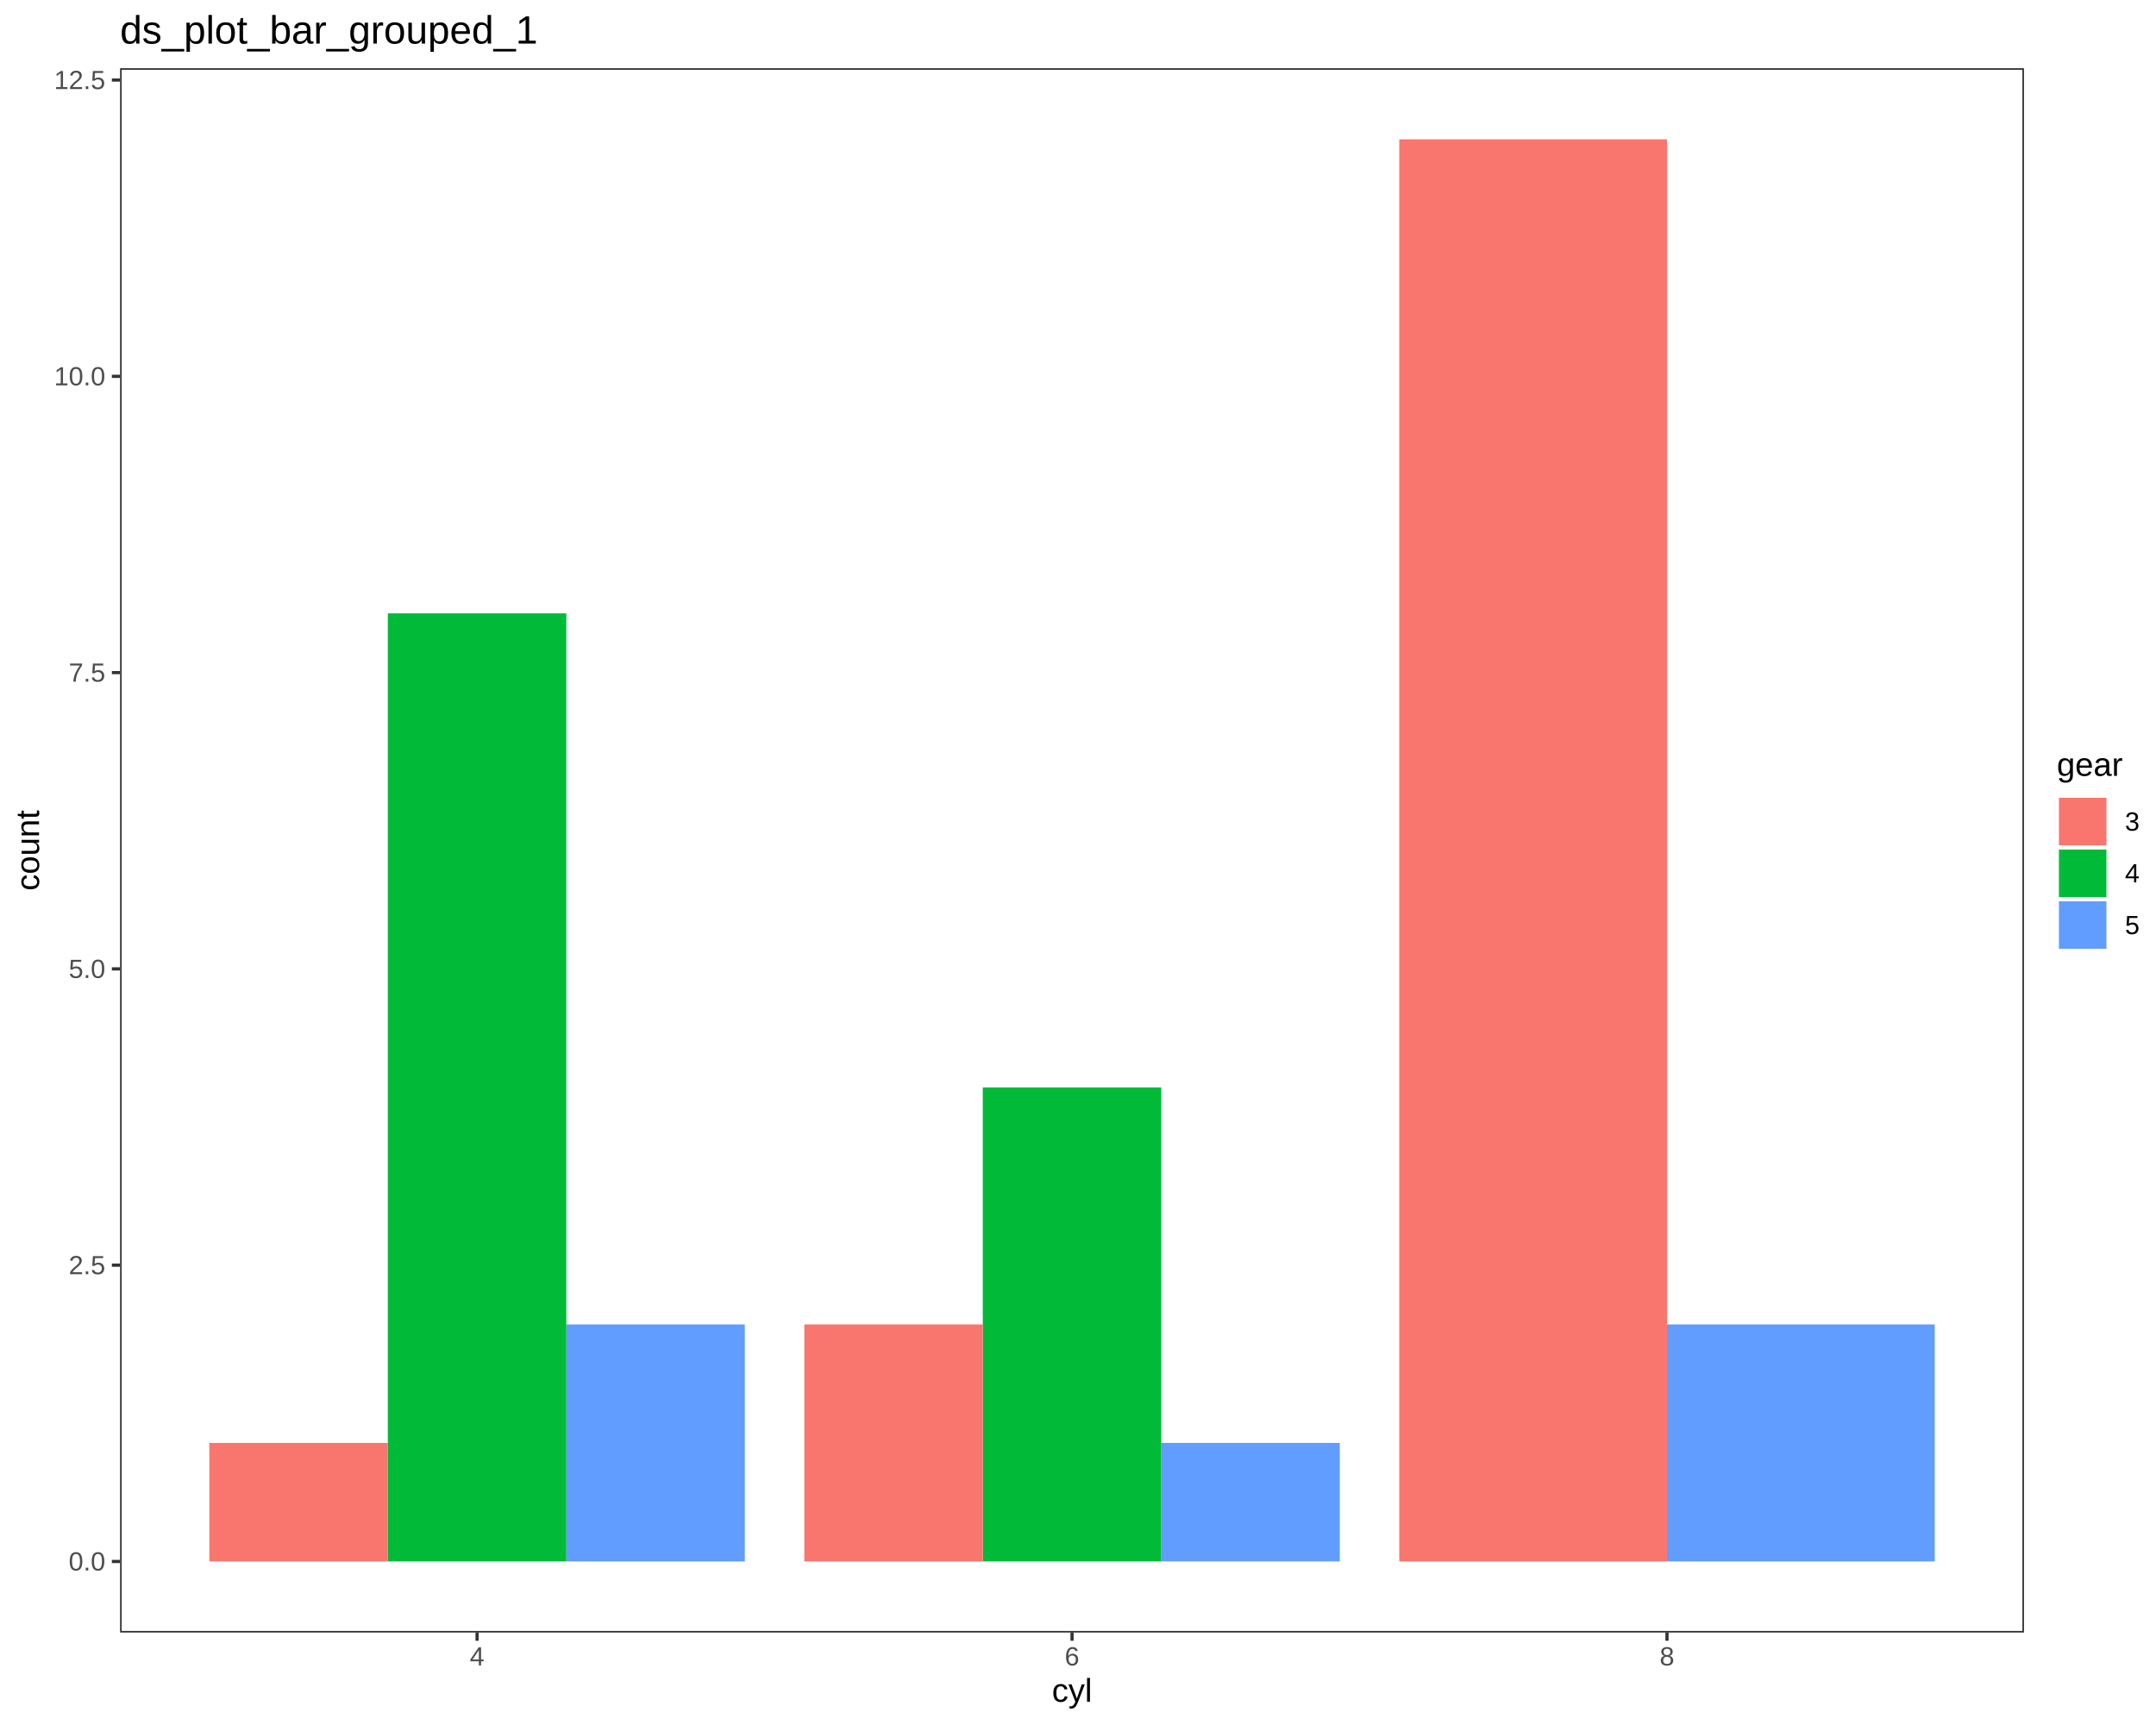
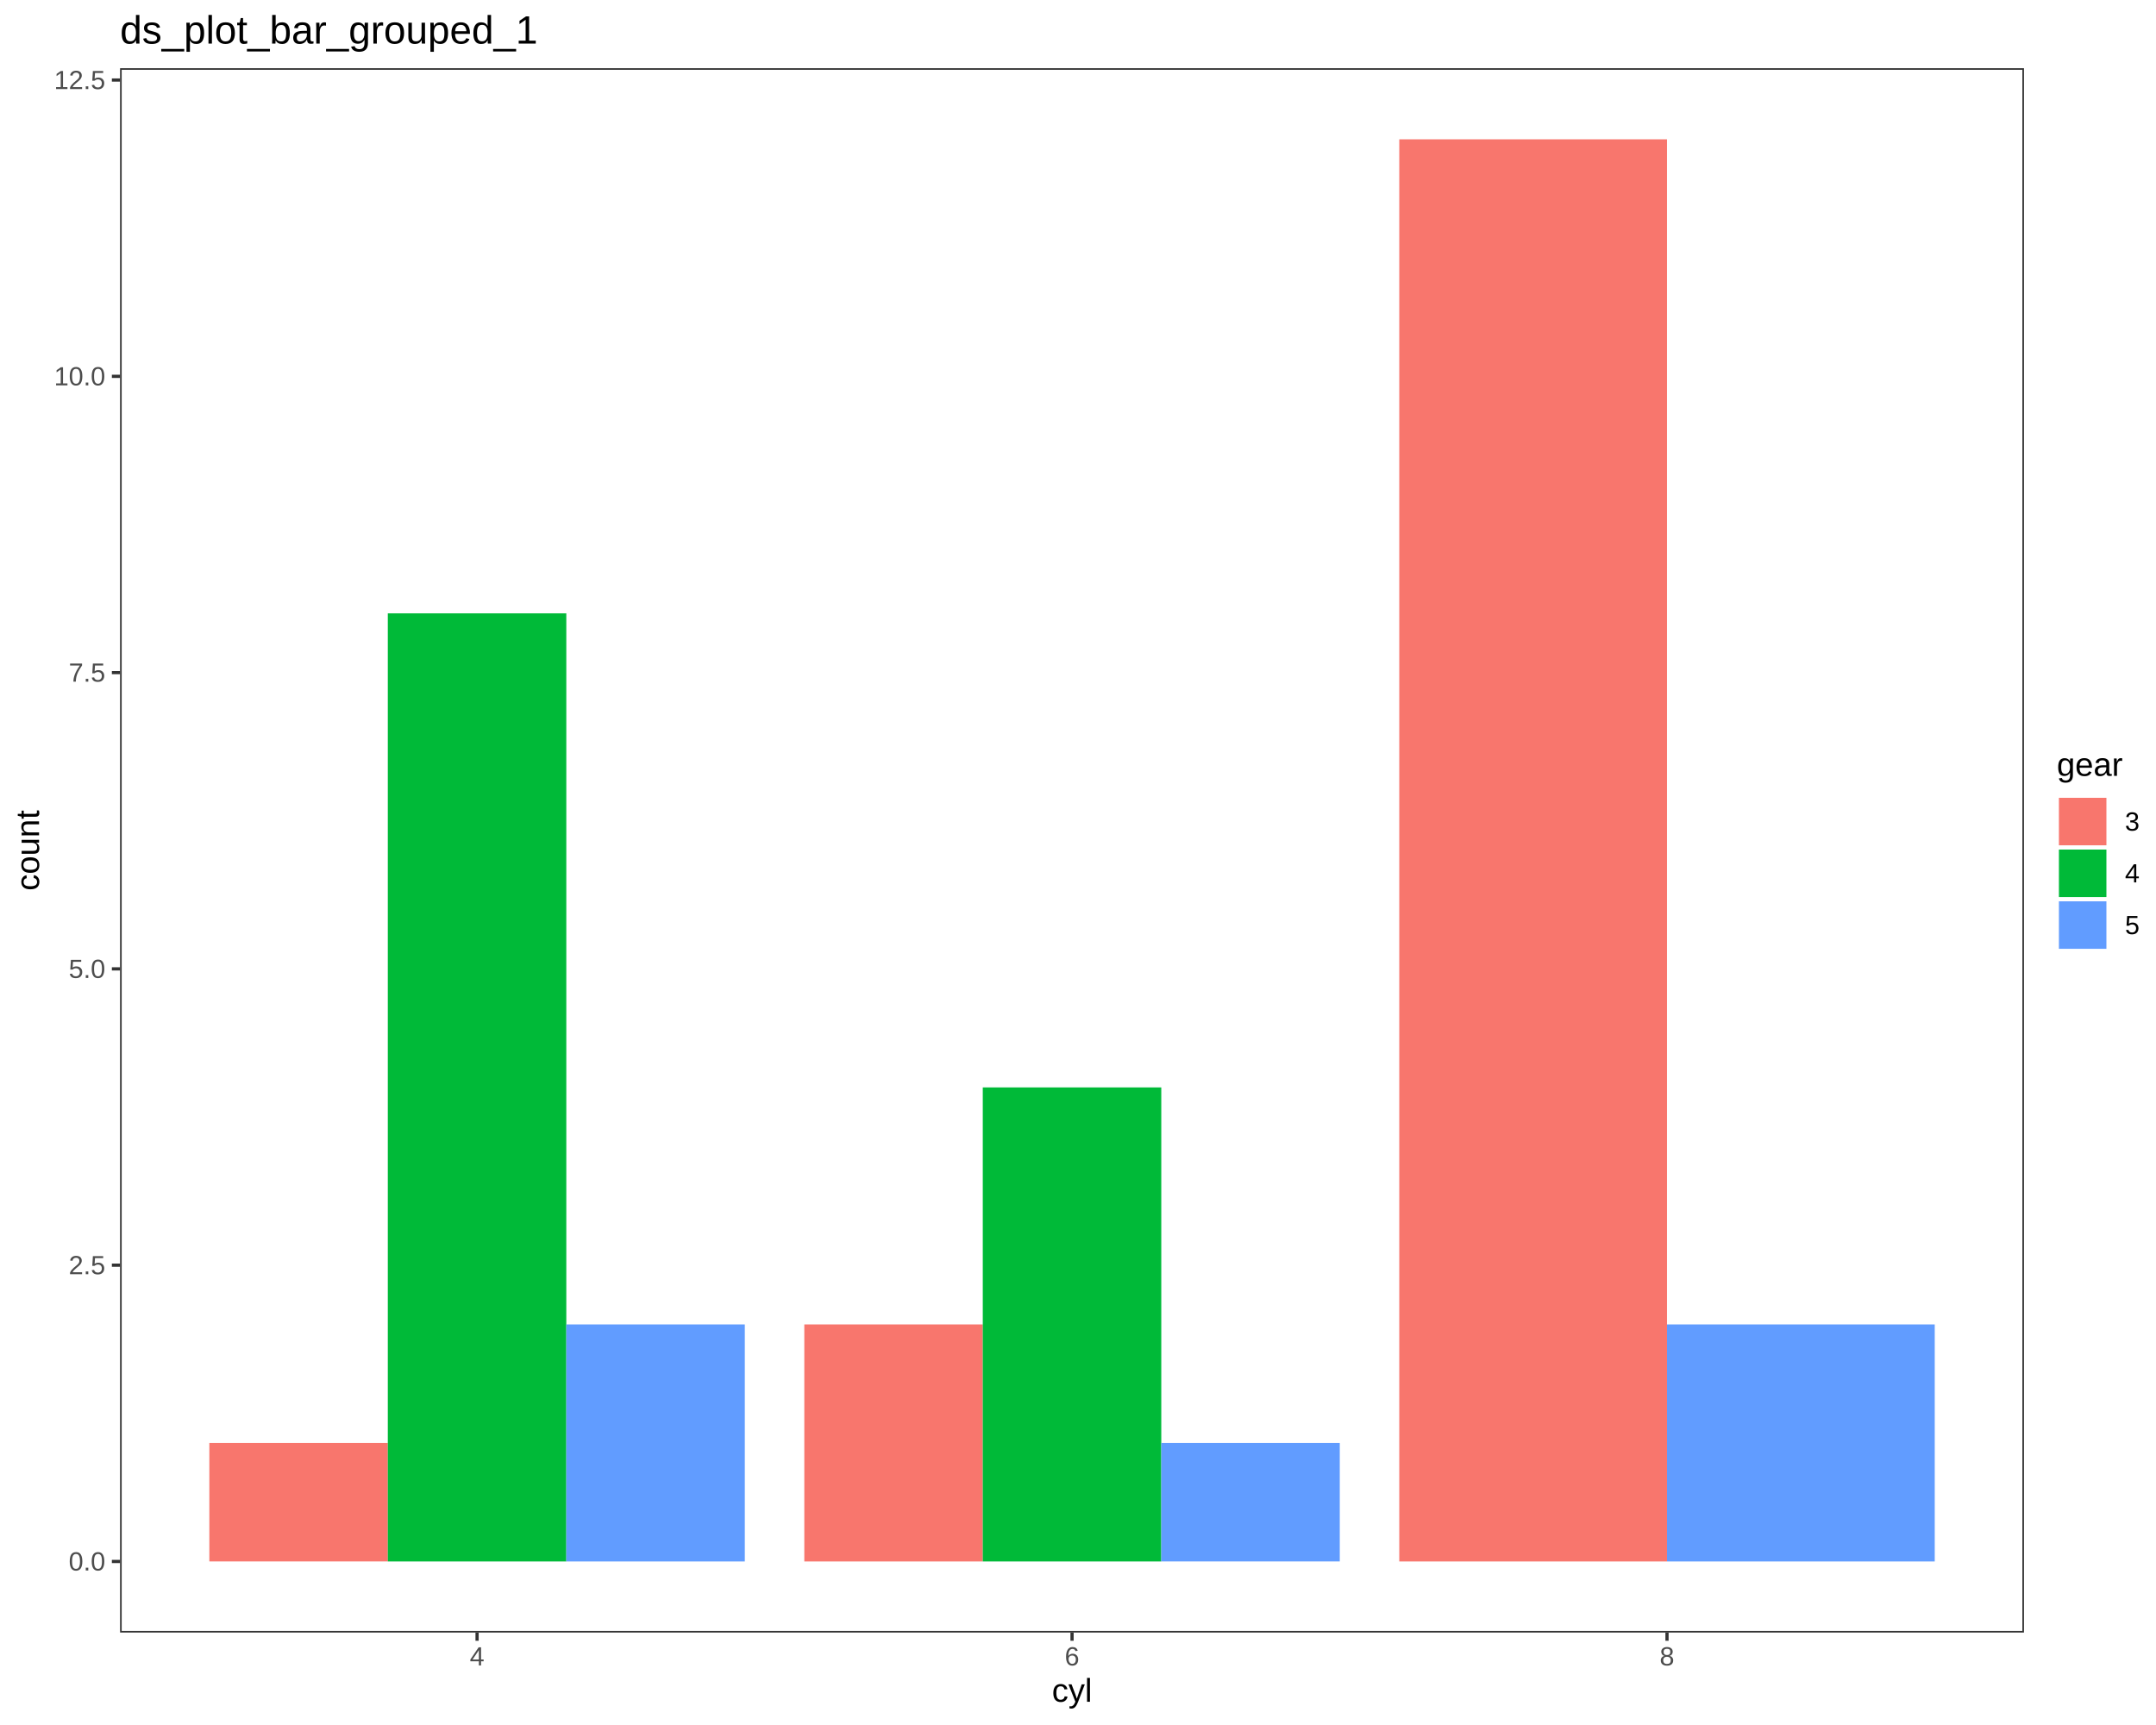
<svg xmlns="http://www.w3.org/2000/svg" viewBox="0 0 720.00 576.00">
  <defs>
    <style type="text/css">
    line, polyline, polygon, path, rect, circle {
      fill: none;
      stroke: #000000;
      stroke-linecap: round;
      stroke-linejoin: round;
      stroke-miterlimit: 10.00;
    }
  </style>
  </defs>
  <rect width="100%" height="100%" style="stroke: none; fill: #FFFFFF;" />
  <rect x="0.00" y="0.00" width="720.00" height="576.00" style="stroke-width: 1.07; stroke: #FFFFFF; fill: #FFFFFF;" />
  <defs>
    <clipPath id="cpNDAuMTB8Njc1LjkxfDU0NS4xM3wyMi43Nw==">
      <rect x="40.10" y="22.77" width="635.81" height="522.36" />
    </clipPath>
  </defs>
  <rect x="40.10" y="22.77" width="635.81" height="522.36" style="stroke-width: 1.07; stroke: none; fill: #FFFFFF;" clip-path="url(#cpNDAuMTB8Njc1LjkxfDU0NS4xM3wyMi43Nw==)" />
+   <rect x="69.91" y="481.81" width="59.61" height="39.57" style="stroke-width: 1.07; stroke: none; stroke-linecap: square; stroke-linejoin: miter; fill: #F8766D;" clip-path="url(#cpNDAuMTB8Njc1LjkxfDU0NS4xM3wyMi43Nw==)" />
+   <rect x="129.51" y="204.81" width="59.61" height="316.58" style="stroke-width: 1.07; stroke: none; stroke-linecap: square; stroke-linejoin: miter; fill: #00BA38;" clip-path="url(#cpNDAuMTB8Njc1LjkxfDU0NS4xM3wyMi43Nw==)" />
  <rect x="189.12" y="442.24" width="59.61" height="79.15" style="stroke-width: 1.07; stroke: none; stroke-linecap: square; stroke-linejoin: miter; fill: #619CFF;" clip-path="url(#cpNDAuMTB8Njc1LjkxfDU0NS4xM3wyMi43Nw==)" />
-   <rect x="129.51" y="204.81" width="59.61" height="316.58" style="stroke-width: 1.07; stroke: none; stroke-linecap: square; stroke-linejoin: miter; fill: #00BA38;" clip-path="url(#cpNDAuMTB8Njc1LjkxfDU0NS4xM3wyMi43Nw==)" />
-   <rect x="69.91" y="481.81" width="59.61" height="39.57" style="stroke-width: 1.07; stroke: none; stroke-linecap: square; stroke-linejoin: miter; fill: #F8766D;" clip-path="url(#cpNDAuMTB8Njc1LjkxfDU0NS4xM3wyMi43Nw==)" />
+   <rect x="268.60" y="442.24" width="59.61" height="79.15" style="stroke-width: 1.07; stroke: none; stroke-linecap: square; stroke-linejoin: miter; fill: #F8766D;" clip-path="url(#cpNDAuMTB8Njc1LjkxfDU0NS4xM3wyMi43Nw==)" />
+   <rect x="328.20" y="363.10" width="59.61" height="158.29" style="stroke-width: 1.07; stroke: none; stroke-linecap: square; stroke-linejoin: miter; fill: #00BA38;" clip-path="url(#cpNDAuMTB8Njc1LjkxfDU0NS4xM3wyMi43Nw==)" />
  <rect x="387.81" y="481.81" width="59.61" height="39.57" style="stroke-width: 1.07; stroke: none; stroke-linecap: square; stroke-linejoin: miter; fill: #619CFF;" clip-path="url(#cpNDAuMTB8Njc1LjkxfDU0NS4xM3wyMi43Nw==)" />
-   <rect x="328.20" y="363.10" width="59.61" height="158.29" style="stroke-width: 1.07; stroke: none; stroke-linecap: square; stroke-linejoin: miter; fill: #00BA38;" clip-path="url(#cpNDAuMTB8Njc1LjkxfDU0NS4xM3wyMi43Nw==)" />
-   <rect x="268.60" y="442.24" width="59.61" height="79.15" style="stroke-width: 1.07; stroke: none; stroke-linecap: square; stroke-linejoin: miter; fill: #F8766D;" clip-path="url(#cpNDAuMTB8Njc1LjkxfDU0NS4xM3wyMi43Nw==)" />
+   <rect x="467.29" y="46.52" width="89.41" height="474.87" style="stroke-width: 1.07; stroke: none; stroke-linecap: square; stroke-linejoin: miter; fill: #F8766D;" clip-path="url(#cpNDAuMTB8Njc1LjkxfDU0NS4xM3wyMi43Nw==)" />
  <rect x="556.70" y="442.24" width="89.41" height="79.15" style="stroke-width: 1.07; stroke: none; stroke-linecap: square; stroke-linejoin: miter; fill: #619CFF;" clip-path="url(#cpNDAuMTB8Njc1LjkxfDU0NS4xM3wyMi43Nw==)" />
-   <rect x="467.29" y="46.52" width="89.41" height="474.87" style="stroke-width: 1.07; stroke: none; stroke-linecap: square; stroke-linejoin: miter; fill: #F8766D;" clip-path="url(#cpNDAuMTB8Njc1LjkxfDU0NS4xM3wyMi43Nw==)" />
  <rect x="40.10" y="22.77" width="635.81" height="522.36" style="stroke-width: 1.07; stroke: #333333;" clip-path="url(#cpNDAuMTB8Njc1LjkxfDU0NS4xM3wyMi43Nw==)" />
  <defs>
    <clipPath id="cpMC4wMHw3MjAuMDB8NTc2LjAwfDAuMDA=">
      <rect x="0.00" y="0.00" width="720.00" height="576.00" />
    </clipPath>
  </defs>
  <g clip-path="url(#cpMC4wMHw3MjAuMDB8NTc2LjAwfDAuMDA=)">
    <text x="22.95" y="524.41" style="font-size: 8.80px; fill: #4D4D4D; font-family: Liberation Sans;" textLength="12.22px" lengthAdjust="spacingAndGlyphs">0.0</text>
  </g>
  <g clip-path="url(#cpMC4wMHw3MjAuMDB8NTc2LjAwfDAuMDA=)">
    <text x="22.95" y="425.48" style="font-size: 8.80px; fill: #4D4D4D; font-family: Liberation Sans;" textLength="12.22px" lengthAdjust="spacingAndGlyphs">2.5</text>
  </g>
  <g clip-path="url(#cpMC4wMHw3MjAuMDB8NTc2LjAwfDAuMDA=)">
    <text x="22.95" y="326.55" style="font-size: 8.80px; fill: #4D4D4D; font-family: Liberation Sans;" textLength="12.22px" lengthAdjust="spacingAndGlyphs">5.0</text>
  </g>
  <g clip-path="url(#cpMC4wMHw3MjAuMDB8NTc2LjAwfDAuMDA=)">
    <text x="22.95" y="227.62" style="font-size: 8.80px; fill: #4D4D4D; font-family: Liberation Sans;" textLength="12.22px" lengthAdjust="spacingAndGlyphs">7.5</text>
  </g>
  <g clip-path="url(#cpMC4wMHw3MjAuMDB8NTc2LjAwfDAuMDA=)">
    <text x="18.06" y="128.68" style="font-size: 8.80px; fill: #4D4D4D; font-family: Liberation Sans;" textLength="17.11px" lengthAdjust="spacingAndGlyphs">10.0</text>
  </g>
  <g clip-path="url(#cpMC4wMHw3MjAuMDB8NTc2LjAwfDAuMDA=)">
    <text x="18.06" y="29.75" style="font-size: 8.80px; fill: #4D4D4D; font-family: Liberation Sans;" textLength="17.11px" lengthAdjust="spacingAndGlyphs">12.5</text>
  </g>
  <polyline points="37.36,521.39 40.10,521.39 " style="stroke-width: 1.07; stroke: #333333; stroke-linecap: butt;" clip-path="url(#cpMC4wMHw3MjAuMDB8NTc2LjAwfDAuMDA=)" />
  <polyline points="37.36,422.46 40.10,422.46 " style="stroke-width: 1.07; stroke: #333333; stroke-linecap: butt;" clip-path="url(#cpMC4wMHw3MjAuMDB8NTc2LjAwfDAuMDA=)" />
  <polyline points="37.36,323.52 40.10,323.52 " style="stroke-width: 1.07; stroke: #333333; stroke-linecap: butt;" clip-path="url(#cpMC4wMHw3MjAuMDB8NTc2LjAwfDAuMDA=)" />
  <polyline points="37.36,224.59 40.10,224.59 " style="stroke-width: 1.07; stroke: #333333; stroke-linecap: butt;" clip-path="url(#cpMC4wMHw3MjAuMDB8NTc2LjAwfDAuMDA=)" />
  <polyline points="37.36,125.66 40.10,125.66 " style="stroke-width: 1.07; stroke: #333333; stroke-linecap: butt;" clip-path="url(#cpMC4wMHw3MjAuMDB8NTc2LjAwfDAuMDA=)" />
  <polyline points="37.36,26.73 40.10,26.73 " style="stroke-width: 1.07; stroke: #333333; stroke-linecap: butt;" clip-path="url(#cpMC4wMHw3MjAuMDB8NTc2LjAwfDAuMDA=)" />
  <polyline points="159.32,547.87 159.32,545.13 " style="stroke-width: 1.07; stroke: #333333; stroke-linecap: butt;" clip-path="url(#cpMC4wMHw3MjAuMDB8NTc2LjAwfDAuMDA=)" />
  <polyline points="358.01,547.87 358.01,545.13 " style="stroke-width: 1.07; stroke: #333333; stroke-linecap: butt;" clip-path="url(#cpMC4wMHw3MjAuMDB8NTc2LjAwfDAuMDA=)" />
  <polyline points="556.70,547.87 556.70,545.13 " style="stroke-width: 1.07; stroke: #333333; stroke-linecap: butt;" clip-path="url(#cpMC4wMHw3MjAuMDB8NTc2LjAwfDAuMDA=)" />
  <g clip-path="url(#cpMC4wMHw3MjAuMDB8NTc2LjAwfDAuMDA=)">
    <text x="156.87" y="556.11" style="font-size: 8.80px; fill: #4D4D4D; font-family: Liberation Sans;" textLength="4.89px" lengthAdjust="spacingAndGlyphs">4</text>
  </g>
  <g clip-path="url(#cpMC4wMHw3MjAuMDB8NTc2LjAwfDAuMDA=)">
    <text x="355.56" y="556.11" style="font-size: 8.80px; fill: #4D4D4D; font-family: Liberation Sans;" textLength="4.89px" lengthAdjust="spacingAndGlyphs">6</text>
  </g>
  <g clip-path="url(#cpMC4wMHw3MjAuMDB8NTc2LjAwfDAuMDA=)">
    <text x="554.25" y="556.11" style="font-size: 8.80px; fill: #4D4D4D; font-family: Liberation Sans;" textLength="4.89px" lengthAdjust="spacingAndGlyphs">8</text>
  </g>
  <g clip-path="url(#cpMC4wMHw3MjAuMDB8NTc2LjAwfDAuMDA=)">
    <text x="351.29" y="568.24" style="font-size: 11.00px; font-family: Liberation Sans;" textLength="13.44px" lengthAdjust="spacingAndGlyphs">cyl</text>
  </g>
  <g clip-path="url(#cpMC4wMHw3MjAuMDB8NTc2LjAwfDAuMDA=)">
    <text transform="translate(13.04,297.42) rotate(-90)" style="font-size: 11.00px; font-family: Liberation Sans;" textLength="26.94px" lengthAdjust="spacingAndGlyphs">count</text>
  </g>
  <rect x="686.87" y="250.37" width="27.65" height="67.16" style="stroke-width: 1.07; stroke: none; fill: #FFFFFF;" clip-path="url(#cpMC4wMHw3MjAuMDB8NTc2LjAwfDAuMDA=)" />
  <g clip-path="url(#cpMC4wMHw3MjAuMDB8NTc2LjAwfDAuMDA=)">
    <text x="686.87" y="259.07" style="font-size: 11.00px; font-family: Liberation Sans;" textLength="22.03px" lengthAdjust="spacingAndGlyphs">gear</text>
  </g>
  <rect x="686.87" y="265.69" width="17.28" height="17.28" style="stroke-width: 1.07; stroke: none; fill: #FFFFFF;" clip-path="url(#cpMC4wMHw3MjAuMDB8NTc2LjAwfDAuMDA=)" />
  <rect x="687.58" y="266.40" width="15.86" height="15.86" style="stroke-width: 1.07; stroke: none; stroke-linecap: square; stroke-linejoin: miter; fill: #F8766D;" clip-path="url(#cpMC4wMHw3MjAuMDB8NTc2LjAwfDAuMDA=)" />
  <rect x="686.87" y="282.97" width="17.28" height="17.28" style="stroke-width: 1.07; stroke: none; fill: #FFFFFF;" clip-path="url(#cpMC4wMHw3MjAuMDB8NTc2LjAwfDAuMDA=)" />
  <rect x="687.58" y="283.68" width="15.86" height="15.86" style="stroke-width: 1.07; stroke: none; stroke-linecap: square; stroke-linejoin: miter; fill: #00BA38;" clip-path="url(#cpMC4wMHw3MjAuMDB8NTc2LjAwfDAuMDA=)" />
  <rect x="686.87" y="300.25" width="17.28" height="17.28" style="stroke-width: 1.07; stroke: none; fill: #FFFFFF;" clip-path="url(#cpMC4wMHw3MjAuMDB8NTc2LjAwfDAuMDA=)" />
  <rect x="687.58" y="300.96" width="15.86" height="15.86" style="stroke-width: 1.07; stroke: none; stroke-linecap: square; stroke-linejoin: miter; fill: #619CFF;" clip-path="url(#cpMC4wMHw3MjAuMDB8NTc2LjAwfDAuMDA=)" />
  <g clip-path="url(#cpMC4wMHw3MjAuMDB8NTc2LjAwfDAuMDA=)">
    <text x="709.63" y="277.36" style="font-size: 8.80px; font-family: Liberation Sans;" textLength="4.89px" lengthAdjust="spacingAndGlyphs">3</text>
  </g>
  <g clip-path="url(#cpMC4wMHw3MjAuMDB8NTc2LjAwfDAuMDA=)">
    <text x="709.63" y="294.64" style="font-size: 8.80px; font-family: Liberation Sans;" textLength="4.89px" lengthAdjust="spacingAndGlyphs">4</text>
  </g>
  <g clip-path="url(#cpMC4wMHw3MjAuMDB8NTc2LjAwfDAuMDA=)">
    <text x="709.63" y="311.92" style="font-size: 8.80px; font-family: Liberation Sans;" textLength="4.89px" lengthAdjust="spacingAndGlyphs">5</text>
  </g>
  <g clip-path="url(#cpMC4wMHw3MjAuMDB8NTc2LjAwfDAuMDA=)">
    <text x="40.10" y="14.56" style="font-size: 13.20px; font-family: Liberation Sans;" textLength="139.22px" lengthAdjust="spacingAndGlyphs">ds_plot_bar_grouped_1</text>
  </g>
</svg>
